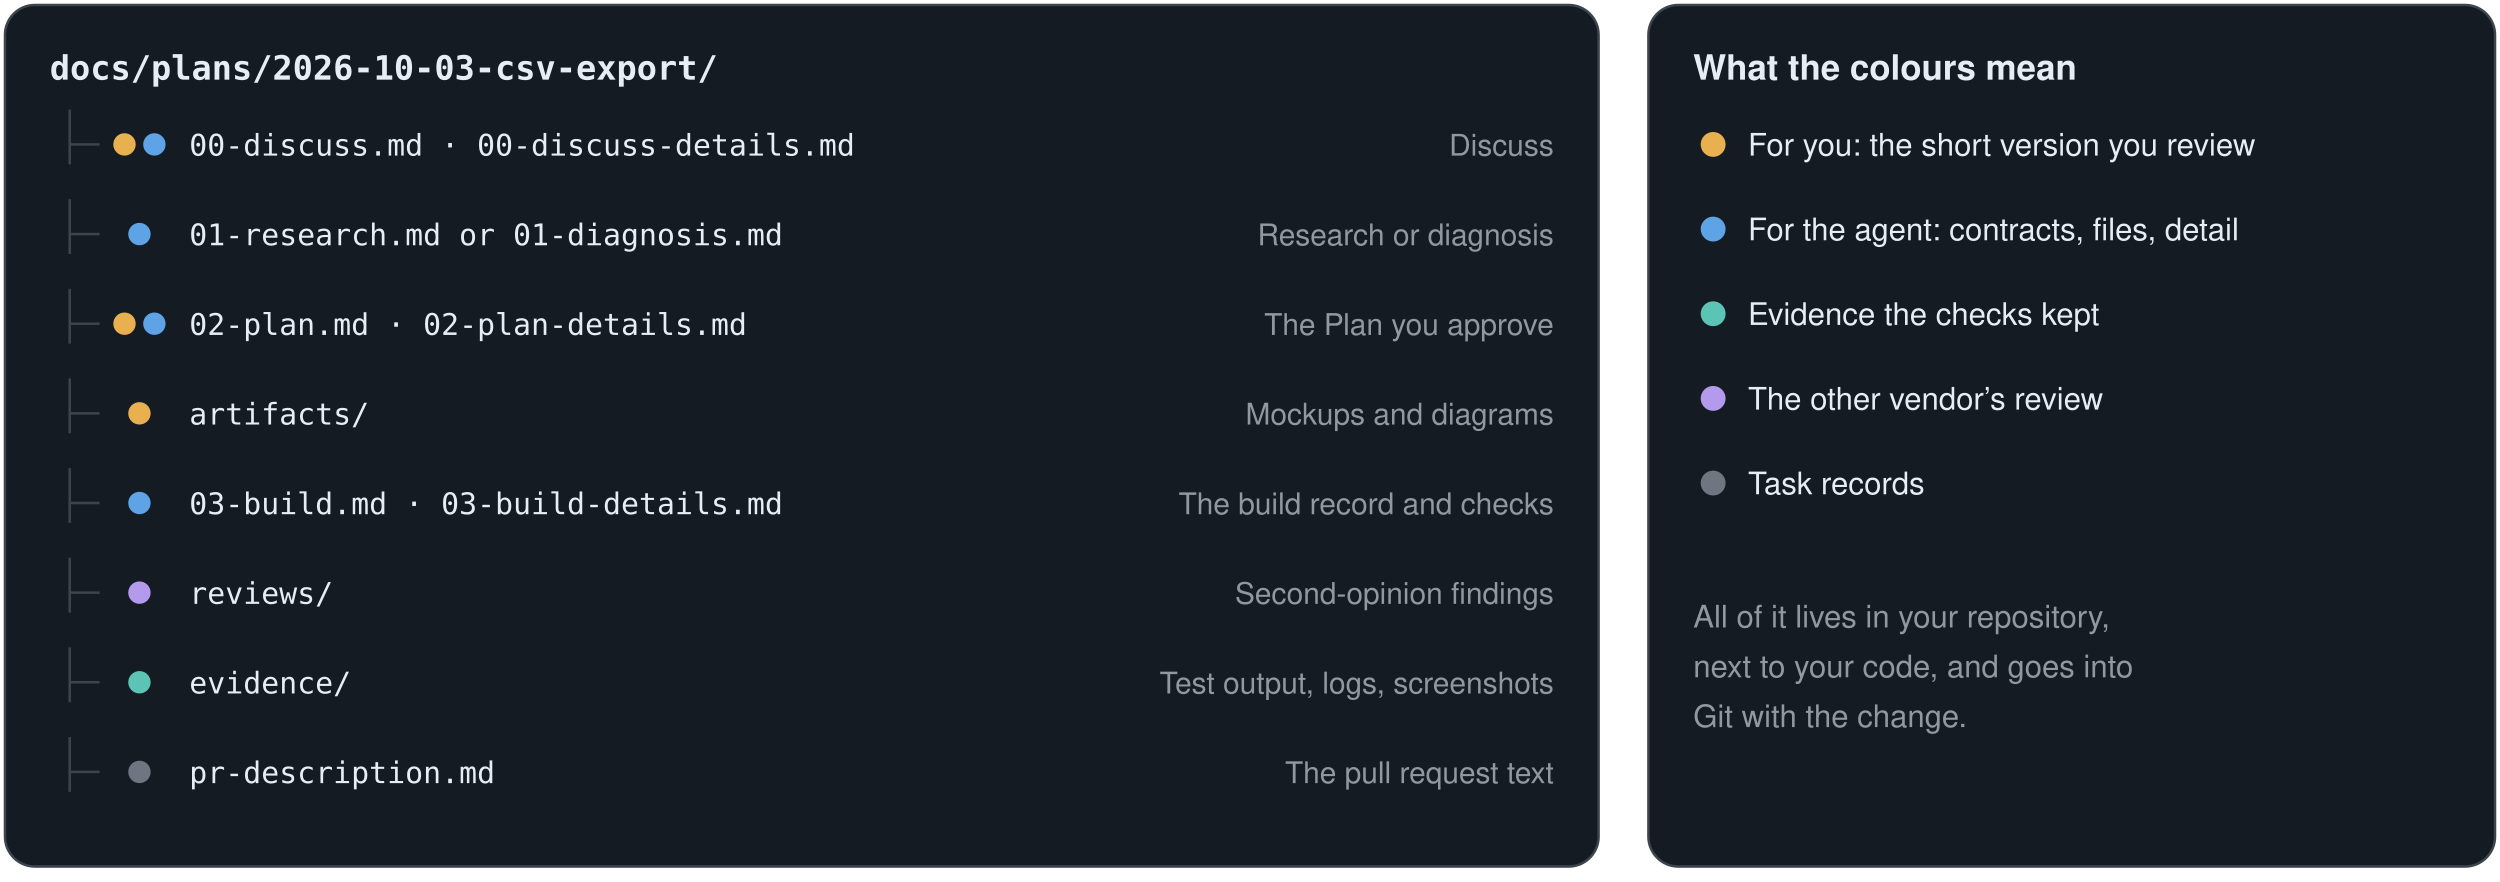
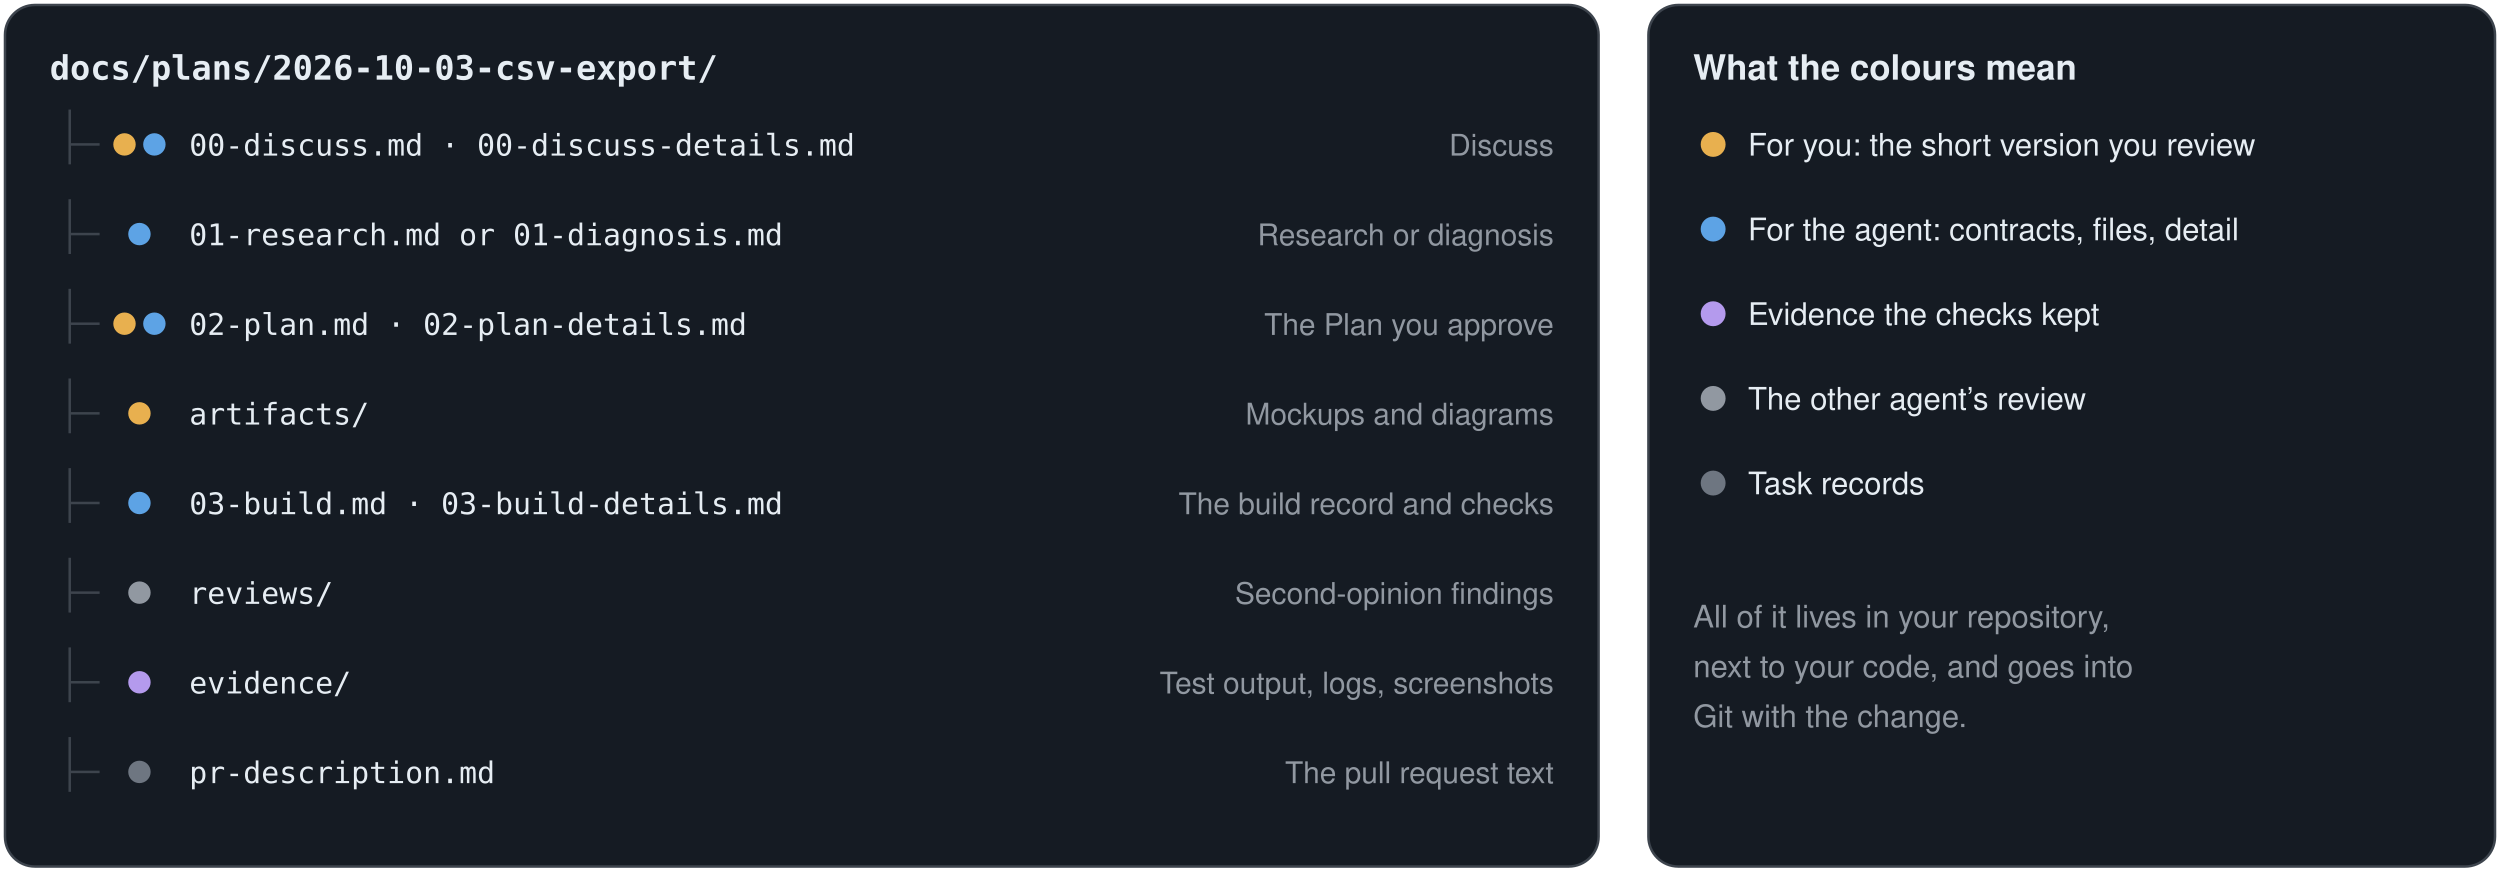
<svg xmlns="http://www.w3.org/2000/svg" width="1004" height="354" viewBox="-2 -2 1004 354" role="img" aria-label="A task folder in docs/plans: the Discuss and Plan documents with their details, research or diagnosis, mockups, the build record, reviews, evidence and the pull request text">
  <rect x="0" y="0" width="640" height="346" rx="12" fill="#151b23" stroke="#3d444d" stroke-width="1" />
  <text x="18" y="30" font-family="ui-monospace, SFMono-Regular, Menlo, Consolas, monospace" font-size="13.5" font-weight="700" fill="#e6edf3" text-anchor="start">docs/plans/2026-10-03-csv-export/</text>
  <line x1="26" y1="42" x2="26" y2="64" stroke="#3d444d" />
  <line x1="26" y1="56" x2="38" y2="56" stroke="#3d444d" />
  <circle cx="48" cy="56" r="4.5" fill="#e8b04f" />
  <circle cx="60" cy="56" r="4.5" fill="#5da3e5" />
  <text x="74" y="60.5" font-family="ui-monospace, SFMono-Regular, Menlo, Consolas, monospace" font-size="12" font-weight="500" fill="#e6edf3" text-anchor="start">00-discuss.md · 00-discuss-details.md</text>
  <text x="622" y="60.5" font-family="-apple-system, BlinkMacSystemFont, 'Segoe UI', 'Helvetica Neue', Helvetica, Arial, sans-serif" font-size="12" font-weight="400" fill="#9198a1" text-anchor="end">Discuss</text>
  <line x1="26" y1="78" x2="26" y2="100" stroke="#3d444d" />
  <line x1="26" y1="92" x2="38" y2="92" stroke="#3d444d" />
  <circle cx="54" cy="92" r="4.5" fill="#5da3e5" />
  <text x="74" y="96.5" font-family="ui-monospace, SFMono-Regular, Menlo, Consolas, monospace" font-size="12" font-weight="500" fill="#e6edf3" text-anchor="start">01-research.md or 01-diagnosis.md</text>
  <text x="622" y="96.5" font-family="-apple-system, BlinkMacSystemFont, 'Segoe UI', 'Helvetica Neue', Helvetica, Arial, sans-serif" font-size="12" font-weight="400" fill="#9198a1" text-anchor="end">Research or diagnosis</text>
  <line x1="26" y1="114" x2="26" y2="136" stroke="#3d444d" />
  <line x1="26" y1="128" x2="38" y2="128" stroke="#3d444d" />
  <circle cx="48" cy="128" r="4.5" fill="#e8b04f" />
  <circle cx="60" cy="128" r="4.5" fill="#5da3e5" />
  <text x="74" y="132.5" font-family="ui-monospace, SFMono-Regular, Menlo, Consolas, monospace" font-size="12" font-weight="500" fill="#e6edf3" text-anchor="start">02-plan.md · 02-plan-details.md</text>
  <text x="622" y="132.5" font-family="-apple-system, BlinkMacSystemFont, 'Segoe UI', 'Helvetica Neue', Helvetica, Arial, sans-serif" font-size="12" font-weight="400" fill="#9198a1" text-anchor="end">The Plan you approve</text>
  <line x1="26" y1="150" x2="26" y2="172" stroke="#3d444d" />
  <line x1="26" y1="164" x2="38" y2="164" stroke="#3d444d" />
  <circle cx="54" cy="164" r="4.5" fill="#e8b04f" />
  <text x="74" y="168.5" font-family="ui-monospace, SFMono-Regular, Menlo, Consolas, monospace" font-size="12" font-weight="500" fill="#e6edf3" text-anchor="start">artifacts/</text>
  <text x="622" y="168.5" font-family="-apple-system, BlinkMacSystemFont, 'Segoe UI', 'Helvetica Neue', Helvetica, Arial, sans-serif" font-size="12" font-weight="400" fill="#9198a1" text-anchor="end">Mockups and diagrams</text>
  <line x1="26" y1="186" x2="26" y2="208" stroke="#3d444d" />
  <line x1="26" y1="200" x2="38" y2="200" stroke="#3d444d" />
  <circle cx="54" cy="200" r="4.5" fill="#5da3e5" />
  <text x="74" y="204.5" font-family="ui-monospace, SFMono-Regular, Menlo, Consolas, monospace" font-size="12" font-weight="500" fill="#e6edf3" text-anchor="start">03-build.md · 03-build-details.md</text>
  <text x="622" y="204.5" font-family="-apple-system, BlinkMacSystemFont, 'Segoe UI', 'Helvetica Neue', Helvetica, Arial, sans-serif" font-size="12" font-weight="400" fill="#9198a1" text-anchor="end">The build record and checks</text>
  <line x1="26" y1="222" x2="26" y2="244" stroke="#3d444d" />
  <line x1="26" y1="236" x2="38" y2="236" stroke="#3d444d" />
-   <circle cx="54" cy="236" r="4.5" fill="#b49aed" />
+   <circle cx="54" cy="236" r="4.5" fill="#9198a1" />
  <text x="74" y="240.5" font-family="ui-monospace, SFMono-Regular, Menlo, Consolas, monospace" font-size="12" font-weight="500" fill="#e6edf3" text-anchor="start">reviews/</text>
  <text x="622" y="240.5" font-family="-apple-system, BlinkMacSystemFont, 'Segoe UI', 'Helvetica Neue', Helvetica, Arial, sans-serif" font-size="12" font-weight="400" fill="#9198a1" text-anchor="end">Second-opinion findings</text>
  <line x1="26" y1="258" x2="26" y2="280" stroke="#3d444d" />
  <line x1="26" y1="272" x2="38" y2="272" stroke="#3d444d" />
-   <circle cx="54" cy="272" r="4.5" fill="#5cc4b4" />
+   <circle cx="54" cy="272" r="4.5" fill="#b49aed" />
  <text x="74" y="276.5" font-family="ui-monospace, SFMono-Regular, Menlo, Consolas, monospace" font-size="12" font-weight="500" fill="#e6edf3" text-anchor="start">evidence/</text>
  <text x="622" y="276.5" font-family="-apple-system, BlinkMacSystemFont, 'Segoe UI', 'Helvetica Neue', Helvetica, Arial, sans-serif" font-size="12" font-weight="400" fill="#9198a1" text-anchor="end">Test output, logs, screenshots</text>
  <line x1="26" y1="294" x2="26" y2="316" stroke="#3d444d" />
  <line x1="26" y1="308" x2="38" y2="308" stroke="#3d444d" />
  <circle cx="54" cy="308" r="4.5" fill="#6e7681" />
  <text x="74" y="312.5" font-family="ui-monospace, SFMono-Regular, Menlo, Consolas, monospace" font-size="12" font-weight="500" fill="#e6edf3" text-anchor="start">pr-description.md</text>
  <text x="622" y="312.5" font-family="-apple-system, BlinkMacSystemFont, 'Segoe UI', 'Helvetica Neue', Helvetica, Arial, sans-serif" font-size="12" font-weight="400" fill="#9198a1" text-anchor="end">The pull request text</text>
  <rect x="660" y="0" width="340" height="346" rx="12" fill="#151b23" stroke="#3d444d" stroke-width="1" />
  <text x="678" y="30" font-family="-apple-system, BlinkMacSystemFont, 'Segoe UI', 'Helvetica Neue', Helvetica, Arial, sans-serif" font-size="14" font-weight="650" fill="#e6edf3" text-anchor="start">What the colours mean</text>
  <circle cx="686" cy="56" r="5" fill="#e8b04f" />
  <text x="700" y="60.5" font-family="-apple-system, BlinkMacSystemFont, 'Segoe UI', 'Helvetica Neue', Helvetica, Arial, sans-serif" font-size="12.5" font-weight="500" fill="#e6edf3" text-anchor="start">For you: the short version you review</text>
  <circle cx="686" cy="90" r="5" fill="#5da3e5" />
  <text x="700" y="94.5" font-family="-apple-system, BlinkMacSystemFont, 'Segoe UI', 'Helvetica Neue', Helvetica, Arial, sans-serif" font-size="12.5" font-weight="500" fill="#e6edf3" text-anchor="start">For the agent: contracts, files, detail</text>
-   <circle cx="686" cy="124" r="5" fill="#5cc4b4" />
+   <circle cx="686" cy="124" r="5" fill="#b49aed" />
  <text x="700" y="128.5" font-family="-apple-system, BlinkMacSystemFont, 'Segoe UI', 'Helvetica Neue', Helvetica, Arial, sans-serif" font-size="12.5" font-weight="500" fill="#e6edf3" text-anchor="start">Evidence the checks kept</text>
-   <circle cx="686" cy="158" r="5" fill="#b49aed" />
-   <text x="700" y="162.5" font-family="-apple-system, BlinkMacSystemFont, 'Segoe UI', 'Helvetica Neue', Helvetica, Arial, sans-serif" font-size="12.5" font-weight="500" fill="#e6edf3" text-anchor="start">The other vendor’s review</text>
+   <circle cx="686" cy="158" r="5" fill="#9198a1" />
+   <text x="700" y="162.5" font-family="-apple-system, BlinkMacSystemFont, 'Segoe UI', 'Helvetica Neue', Helvetica, Arial, sans-serif" font-size="12.5" font-weight="500" fill="#e6edf3" text-anchor="start">The other agent’s review</text>
  <circle cx="686" cy="192" r="5" fill="#6e7681" />
  <text x="700" y="196.5" font-family="-apple-system, BlinkMacSystemFont, 'Segoe UI', 'Helvetica Neue', Helvetica, Arial, sans-serif" font-size="12.5" font-weight="500" fill="#e6edf3" text-anchor="start">Task records</text>
  <text x="678" y="250" font-family="-apple-system, BlinkMacSystemFont, 'Segoe UI', 'Helvetica Neue', Helvetica, Arial, sans-serif" font-size="12.5" font-weight="400" fill="#9198a1" text-anchor="start">All of it lives in your repository,</text>
  <text x="678" y="270" font-family="-apple-system, BlinkMacSystemFont, 'Segoe UI', 'Helvetica Neue', Helvetica, Arial, sans-serif" font-size="12.5" font-weight="400" fill="#9198a1" text-anchor="start">next to your code, and goes into</text>
  <text x="678" y="290" font-family="-apple-system, BlinkMacSystemFont, 'Segoe UI', 'Helvetica Neue', Helvetica, Arial, sans-serif" font-size="12.5" font-weight="400" fill="#9198a1" text-anchor="start">Git with the change.</text>
</svg>
